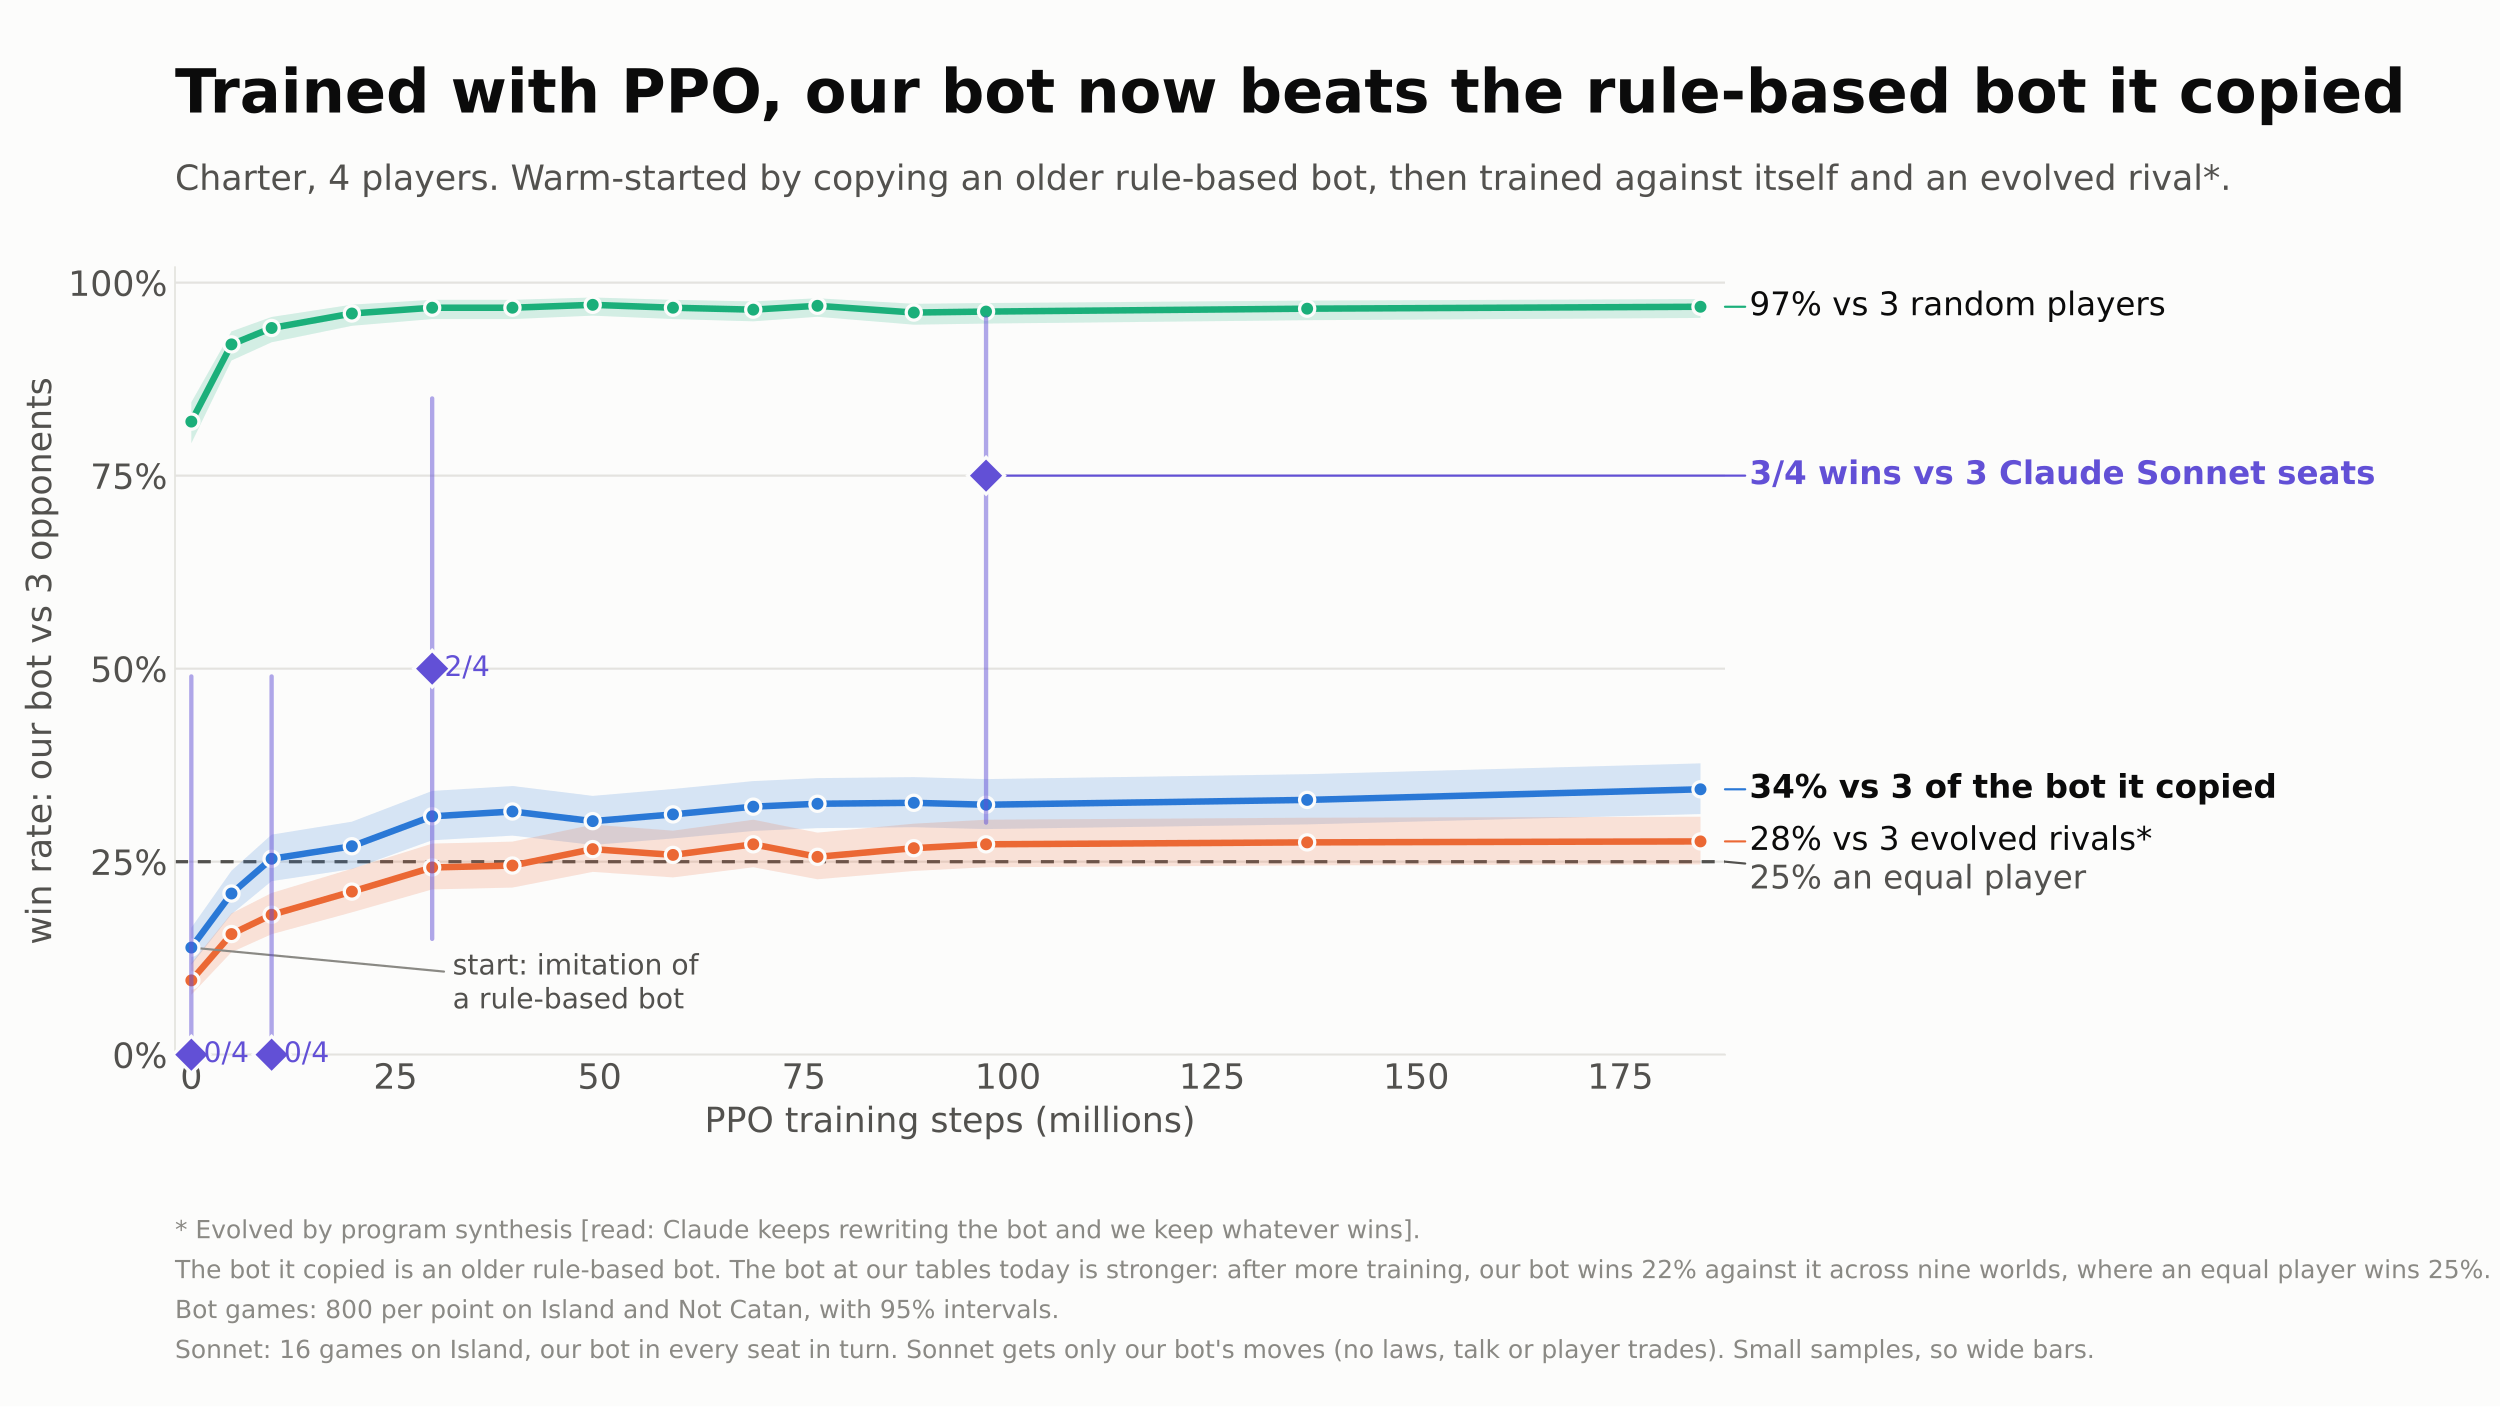
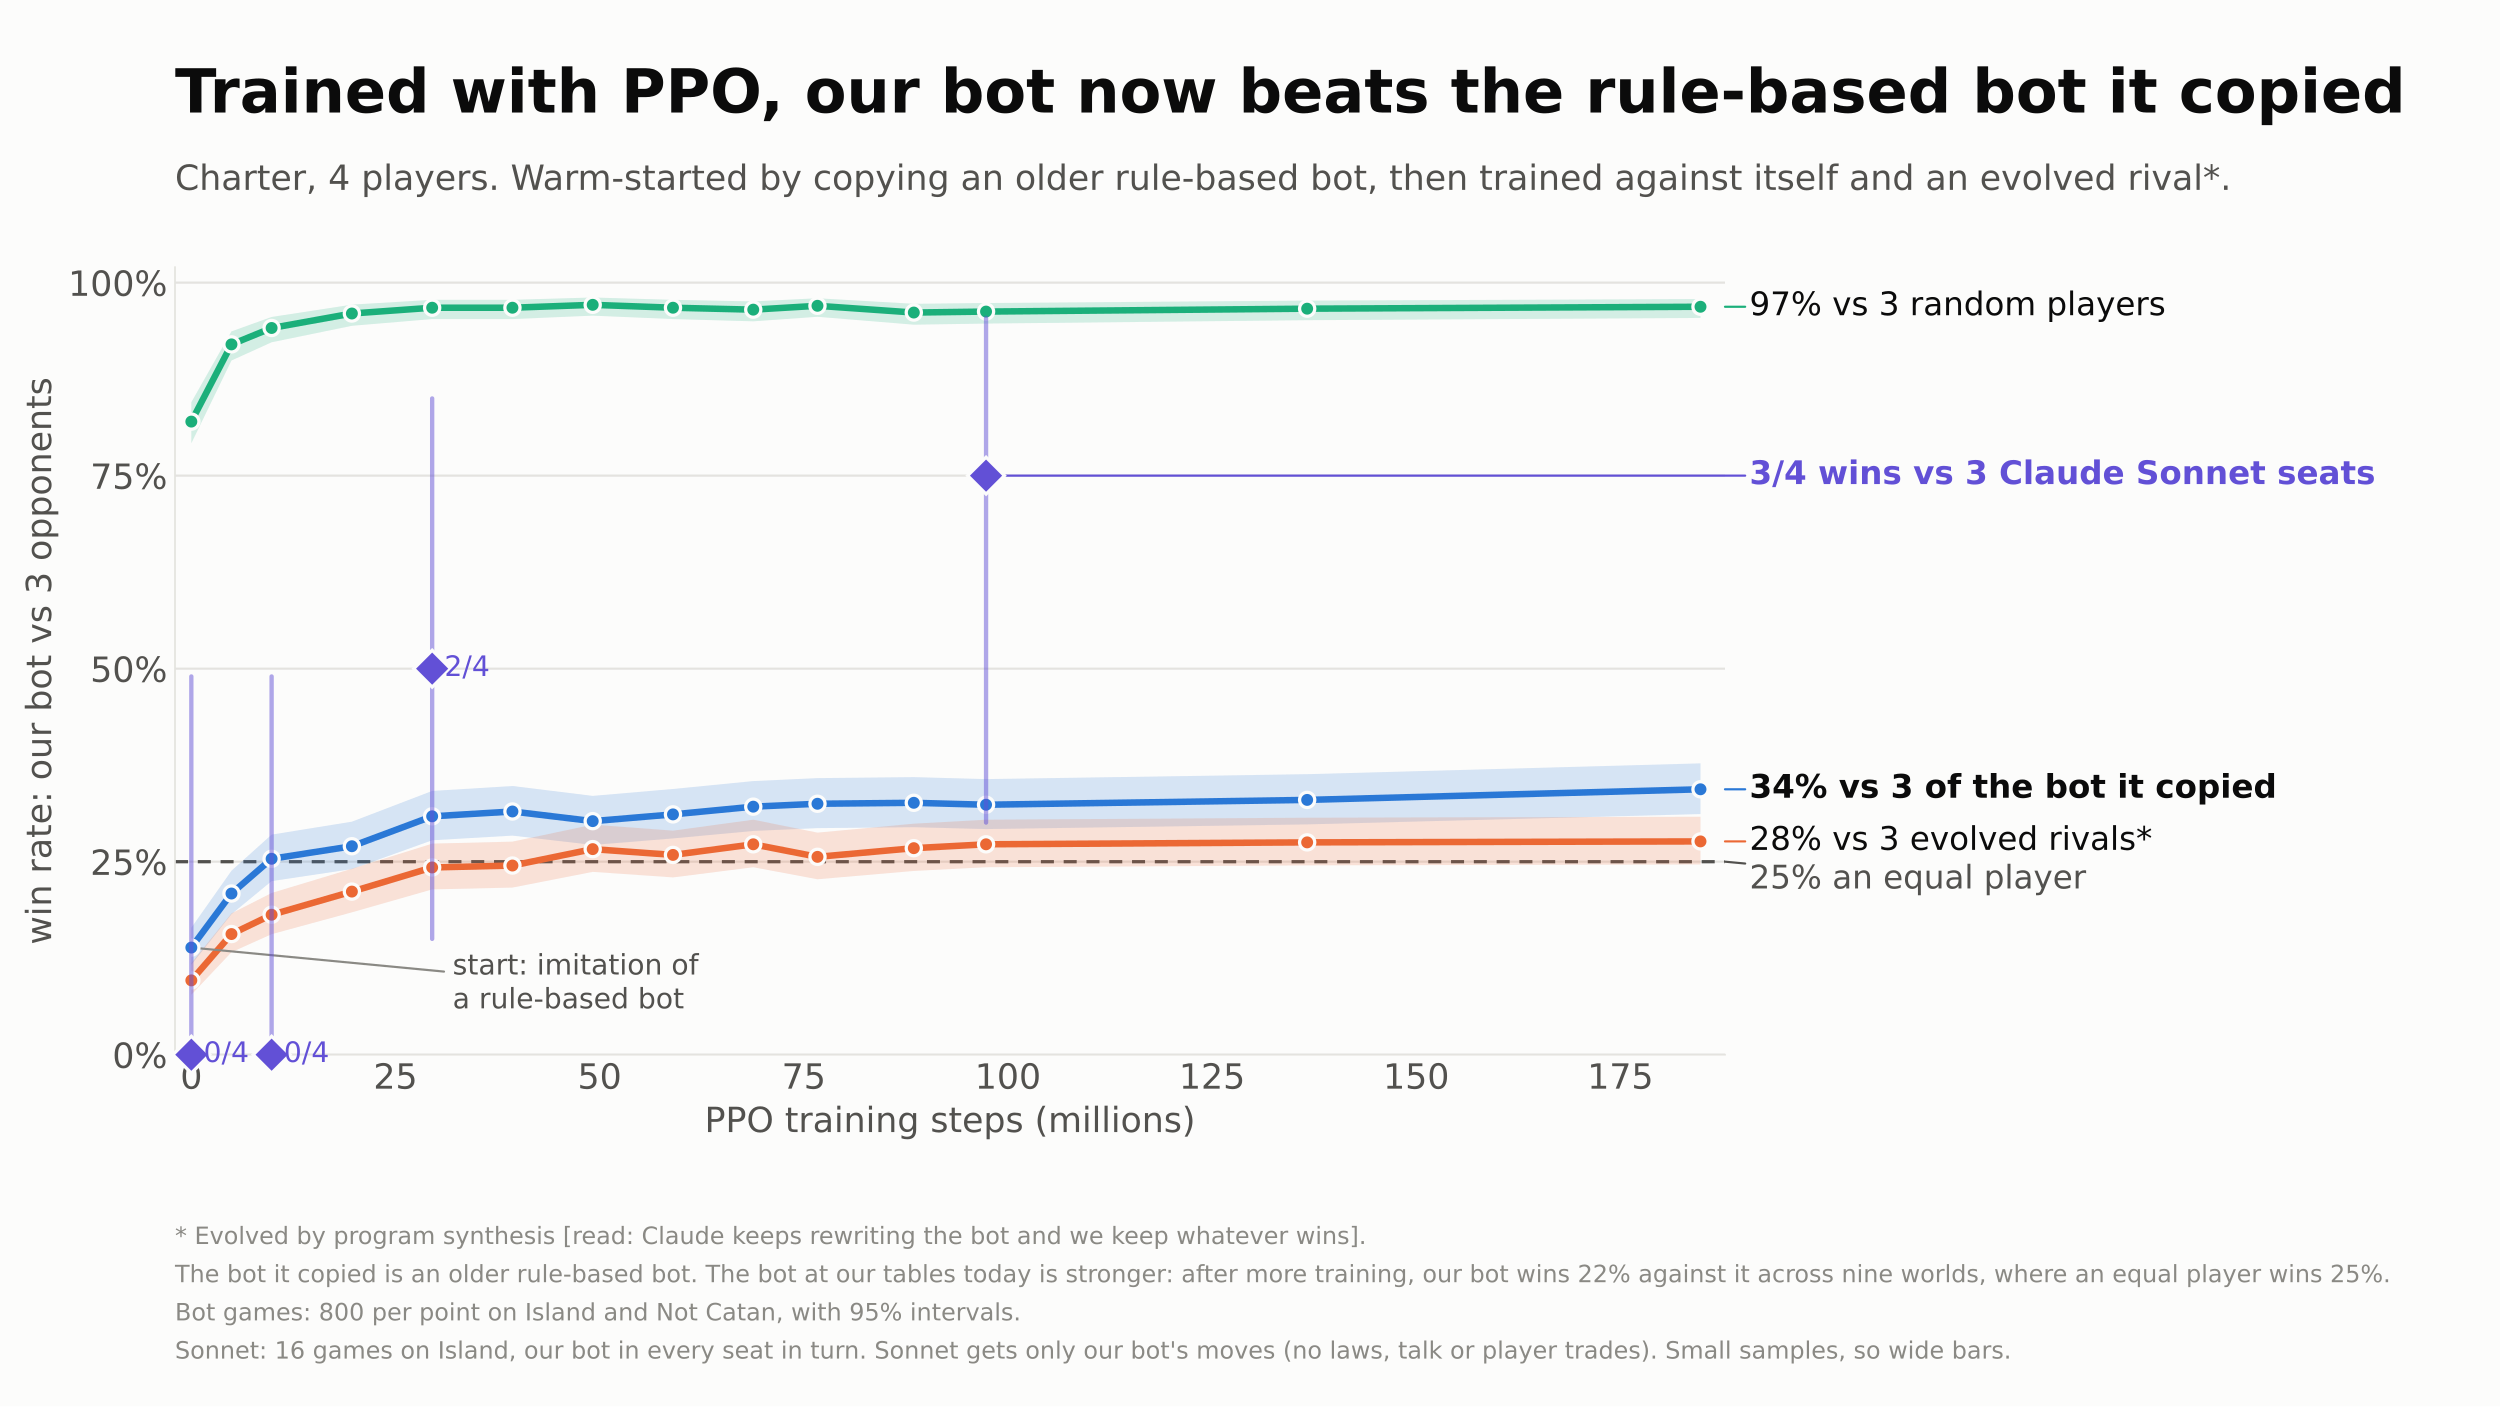
<svg xmlns="http://www.w3.org/2000/svg" xmlns:xlink="http://www.w3.org/1999/xlink" width="1152pt" height="648pt" viewBox="0 0 1152 648" version="1.1">
  <defs>
    <style type="text/css">*{stroke-linejoin: round; stroke-linecap: butt}</style>
  </defs>
  <g id="figure_1">
    <g id="patch_1">
      <path d="M 0 648  L 1152 648  L 1152 0  L 0 0  z " style="fill: #fcfcfb" />
    </g>
    <g id="axes_1">
      <g id="patch_2">
        <path d="M 80.64 486  L 794.88 486  L 794.88 123.12  L 80.64 123.12  z " style="fill: #fcfcfb" />
      </g>
      <g id="matplotlib.axis_1">
        <g id="xtick_1">
          <g id="line2d_1" />
          <g id="text_1">
            <text style="font-size: 16px; font-family: 'DejaVu Sans'; text-anchor: middle; fill: #52514e" x="88.166" y="501.656" transform="rotate(-0 88.16578 501.6562)">0</text>
          </g>
        </g>
        <g id="xtick_2">
          <g id="line2d_2" />
          <g id="text_2">
            <text style="font-size: 16px; font-family: 'DejaVu Sans'; text-anchor: middle; fill: #52514e" x="182.238" y="501.656" transform="rotate(-0 182.238 501.6562)">25</text>
          </g>
        </g>
        <g id="xtick_3">
          <g id="line2d_3" />
          <g id="text_3">
            <text style="font-size: 16px; font-family: 'DejaVu Sans'; text-anchor: middle; fill: #52514e" x="276.31" y="501.656" transform="rotate(-0 276.3103 501.6562)">50</text>
          </g>
        </g>
        <g id="xtick_4">
          <g id="line2d_4" />
          <g id="text_4">
            <text style="font-size: 16px; font-family: 'DejaVu Sans'; text-anchor: middle; fill: #52514e" x="370.383" y="501.656" transform="rotate(-0 370.3826 501.6562)">75</text>
          </g>
        </g>
        <g id="xtick_5">
          <g id="line2d_5" />
          <g id="text_5">
            <text style="font-size: 16px; font-family: 'DejaVu Sans'; text-anchor: middle; fill: #52514e" x="464.455" y="501.656" transform="rotate(-0 464.4549 501.6562)">100</text>
          </g>
        </g>
        <g id="xtick_6">
          <g id="line2d_6" />
          <g id="text_6">
            <text style="font-size: 16px; font-family: 'DejaVu Sans'; text-anchor: middle; fill: #52514e" x="558.527" y="501.656" transform="rotate(-0 558.5271 501.6562)">125</text>
          </g>
        </g>
        <g id="xtick_7">
          <g id="line2d_7" />
          <g id="text_7">
            <text style="font-size: 16px; font-family: 'DejaVu Sans'; text-anchor: middle; fill: #52514e" x="652.599" y="501.656" transform="rotate(-0 652.5994 501.6562)">150</text>
          </g>
        </g>
        <g id="xtick_8">
          <g id="line2d_8" />
          <g id="text_8">
            <text style="font-size: 16px; font-family: 'DejaVu Sans'; text-anchor: middle; fill: #52514e" x="746.672" y="501.656" transform="rotate(-0 746.6717 501.6562)">175</text>
          </g>
        </g>
        <g id="text_9">
          <text style="font-size: 16px; font-family: 'DejaVu Sans'; text-anchor: middle; fill: #52514e" x="437.76" y="521.658" transform="rotate(-0 437.76 521.6575)">PPO training steps (millions)</text>
        </g>
      </g>
      <g id="matplotlib.axis_2">
        <g id="ytick_1">
          <g id="line2d_9">
-             <path d="M 80.64 486  L 794.88 486  " clip-path="url(#pc26a836c87)" style="fill: none; stroke: #e4e3df; stroke-linecap: square" />
+             <path d="M 80.64 486  L 794.88 486  " clip-path="url(#p76dc0cf287)" style="fill: none; stroke: #e4e3df; stroke-linecap: square" />
          </g>
          <g id="line2d_10" />
          <g id="text_10">
            <text style="font-size: 16px; font-family: 'DejaVu Sans'; text-anchor: end; fill: #52514e" x="77.14" y="492.078" transform="rotate(-0 77.14 492.0781)">0%</text>
          </g>
        </g>
        <g id="ytick_2">
          <g id="line2d_11">
-             <path d="M 80.64 397.059  L 794.88 397.059  " clip-path="url(#pc26a836c87)" style="fill: none; stroke: #e4e3df; stroke-linecap: square" />
+             <path d="M 80.64 397.059  L 794.88 397.059  " clip-path="url(#p76dc0cf287)" style="fill: none; stroke: #e4e3df; stroke-linecap: square" />
          </g>
          <g id="line2d_12" />
          <g id="text_11">
            <text style="font-size: 16px; font-family: 'DejaVu Sans'; text-anchor: end; fill: #52514e" x="77.14" y="403.137" transform="rotate(-0 77.14 403.1369)">25%</text>
          </g>
        </g>
        <g id="ytick_3">
          <g id="line2d_13">
-             <path d="M 80.64 308.118  L 794.88 308.118  " clip-path="url(#pc26a836c87)" style="fill: none; stroke: #e4e3df; stroke-linecap: square" />
+             <path d="M 80.64 308.118  L 794.88 308.118  " clip-path="url(#p76dc0cf287)" style="fill: none; stroke: #e4e3df; stroke-linecap: square" />
          </g>
          <g id="line2d_14" />
          <g id="text_12">
            <text style="font-size: 16px; font-family: 'DejaVu Sans'; text-anchor: end; fill: #52514e" x="77.14" y="314.196" transform="rotate(-0 77.14 314.1958)">50%</text>
          </g>
        </g>
        <g id="ytick_4">
          <g id="line2d_15">
-             <path d="M 80.64 219.176  L 794.88 219.176  " clip-path="url(#pc26a836c87)" style="fill: none; stroke: #e4e3df; stroke-linecap: square" />
+             <path d="M 80.64 219.176  L 794.88 219.176  " clip-path="url(#p76dc0cf287)" style="fill: none; stroke: #e4e3df; stroke-linecap: square" />
          </g>
          <g id="line2d_16" />
          <g id="text_13">
            <text style="font-size: 16px; font-family: 'DejaVu Sans'; text-anchor: end; fill: #52514e" x="77.14" y="225.255" transform="rotate(-0 77.14 225.2546)">75%</text>
          </g>
        </g>
        <g id="ytick_5">
          <g id="line2d_17">
-             <path d="M 80.64 130.235  L 794.88 130.235  " clip-path="url(#pc26a836c87)" style="fill: none; stroke: #e4e3df; stroke-linecap: square" />
+             <path d="M 80.64 130.235  L 794.88 130.235  " clip-path="url(#p76dc0cf287)" style="fill: none; stroke: #e4e3df; stroke-linecap: square" />
          </g>
          <g id="line2d_18" />
          <g id="text_14">
            <text style="font-size: 16px; font-family: 'DejaVu Sans'; text-anchor: end; fill: #52514e" x="77.14" y="136.313" transform="rotate(-0 77.14 136.3134)">100%</text>
          </g>
        </g>
        <g id="text_15">
          <text style="font-size: 16px; font-family: 'DejaVu Sans'; text-anchor: middle; fill: #52514e" x="23.554" y="304.56" transform="rotate(-90 23.55375 304.56)">win rate: our bot vs 3 opponents</text>
        </g>
      </g>
      <g id="line2d_19">
-         <path d="M 80.64 397.059  L 794.88 397.059  " clip-path="url(#pc26a836c87)" style="fill: none; stroke-dasharray: 6,4.5; stroke-dashoffset: 0; stroke: #52514e; stroke-width: 1.5" />
+         <path d="M 80.64 397.059  L 794.88 397.059  " clip-path="url(#p76dc0cf287)" style="fill: none; stroke-dasharray: 6,4.5; stroke-dashoffset: 0; stroke: #52514e; stroke-width: 1.5" />
      </g>
      <g id="FillBetweenPolyCollection_1">
        <defs>
-           <path id="me23bf378e6" d="M 88.166 -462.647  L 88.166 -443.719  L 106.661 -481.879  L 125.157 -490.281  L 162.147 -497.87  L 199.138 -500.975  L 236.129 -500.975  L 273.119 -502.548  L 310.11 -500.975  L 347.101 -499.934  L 376.693 -502.022  L 421.082 -498.384  L 454.374 -498.899  L 602.337 -500.453  L 783.591 -501.497  L 783.591 -510.203  L 783.591 -510.203  L 602.337 -509.476  L 454.374 -508.375  L 421.082 -508.006  L 376.693 -510.564  L 347.101 -509.111  L 310.11 -509.84  L 273.119 -510.922  L 236.129 -509.84  L 199.138 -509.84  L 162.147 -507.635  L 125.157 -501.945  L 106.661 -495.3  L 88.166 -462.647  z " />
-         </defs>
-         <g clip-path="url(#pc26a836c87)">
-           <use xlink:href="#me23bf378e6" x="0" y="648" style="fill: #1baf7a; fill-opacity: 0.18" />
+           <path id="m4d614696a1" d="M 88.166 -462.647  L 88.166 -443.719  L 106.661 -481.879  L 125.157 -490.281  L 162.147 -497.87  L 199.138 -500.975  L 236.129 -500.975  L 273.119 -502.548  L 310.11 -500.975  L 347.101 -499.934  L 376.693 -502.022  L 421.082 -498.384  L 454.374 -498.899  L 602.337 -500.453  L 783.591 -501.497  L 783.591 -510.203  L 783.591 -510.203  L 602.337 -509.476  L 454.374 -508.375  L 421.082 -508.006  L 376.693 -510.564  L 347.101 -509.111  L 310.11 -509.84  L 273.119 -510.922  L 236.129 -509.84  L 199.138 -509.84  L 162.147 -507.635  L 125.157 -501.945  L 106.661 -495.3  L 88.166 -462.647  z " />
+         </defs>
+         <g clip-path="url(#p76dc0cf287)">
+           <use xlink:href="#m4d614696a1" x="0" y="648" style="fill: #1baf7a; fill-opacity: 0.18" />
        </g>
      </g>
      <g id="FillBetweenPolyCollection_2">
        <defs>
-           <path id="m12ca0b27a1" d="M 88.166 -220.501  L 88.166 -203.453  L 106.661 -226.753  L 125.157 -241.983  L 162.147 -247.522  L 199.138 -260.801  L 236.129 -262.952  L 273.119 -258.652  L 310.11 -261.661  L 347.101 -265.105  L 376.693 -266.398  L 421.082 -266.829  L 454.374 -265.967  L 602.337 -268.123  L 783.591 -272.875  L 783.591 -296.244  L 783.591 -296.244  L 602.337 -291.26  L 454.374 -288.99  L 421.082 -289.898  L 376.693 -289.444  L 347.101 -288.082  L 310.11 -284.444  L 273.119 -281.257  L 236.129 -285.809  L 199.138 -283.534  L 162.147 -269.373  L 125.157 -263.405  L 106.661 -246.769  L 88.166 -220.501  z " />
-         </defs>
-         <g clip-path="url(#pc26a836c87)">
-           <use xlink:href="#m12ca0b27a1" x="0" y="648" style="fill: #2a78d6; fill-opacity: 0.18" />
+           <path id="m98b836479c" d="M 88.166 -220.501  L 88.166 -203.453  L 106.661 -226.753  L 125.157 -241.983  L 162.147 -247.522  L 199.138 -260.801  L 236.129 -262.952  L 273.119 -258.652  L 310.11 -261.661  L 347.101 -265.105  L 376.693 -266.398  L 421.082 -266.829  L 454.374 -265.967  L 602.337 -268.123  L 783.591 -272.875  L 783.591 -296.244  L 783.591 -296.244  L 602.337 -291.26  L 454.374 -288.99  L 421.082 -289.898  L 376.693 -289.444  L 347.101 -288.082  L 310.11 -284.444  L 273.119 -281.257  L 236.129 -285.809  L 199.138 -283.534  L 162.147 -269.373  L 125.157 -263.405  L 106.661 -246.769  L 88.166 -220.501  z " />
+         </defs>
+         <g clip-path="url(#p76dc0cf287)">
+           <use xlink:href="#m98b836479c" x="0" y="648" style="fill: #2a78d6; fill-opacity: 0.18" />
        </g>
      </g>
      <g id="FillBetweenPolyCollection_3">
        <defs>
-           <path id="mf8bfdccf79" d="M 88.166 -204.215  L 88.166 -189.643  L 106.661 -209.224  L 125.157 -217.534  L 162.147 -227.595  L 199.138 -238.161  L 236.129 -239.009  L 273.119 -246.242  L 310.11 -243.685  L 347.101 -248.375  L 376.693 -242.834  L 421.082 -246.668  L 454.374 -248.375  L 602.337 -249.229  L 783.591 -249.657  L 783.591 -271.664  L 783.591 -271.664  L 602.337 -271.206  L 454.374 -270.29  L 421.082 -268.456  L 376.693 -264.324  L 347.101 -270.29  L 310.11 -265.243  L 273.119 -267.998  L 236.129 -260.182  L 199.138 -259.261  L 162.147 -247.697  L 125.157 -236.514  L 106.661 -227.122  L 88.166 -204.215  z " />
-         </defs>
-         <g clip-path="url(#pc26a836c87)">
-           <use xlink:href="#mf8bfdccf79" x="0" y="648" style="fill: #eb6834; fill-opacity: 0.18" />
+           <path id="m4d2665e9b1" d="M 88.166 -204.215  L 88.166 -189.643  L 106.661 -209.224  L 125.157 -217.534  L 162.147 -227.595  L 199.138 -238.161  L 236.129 -239.009  L 273.119 -246.242  L 310.11 -243.685  L 347.101 -248.375  L 376.693 -242.834  L 421.082 -246.668  L 454.374 -248.375  L 602.337 -249.229  L 783.591 -249.657  L 783.591 -271.664  L 783.591 -271.664  L 602.337 -271.206  L 454.374 -270.29  L 421.082 -268.456  L 376.693 -264.324  L 347.101 -270.29  L 310.11 -265.243  L 273.119 -267.998  L 236.129 -260.182  L 199.138 -259.261  L 162.147 -247.697  L 125.157 -236.514  L 106.661 -227.122  L 88.166 -204.215  z " />
+         </defs>
+         <g clip-path="url(#p76dc0cf287)">
+           <use xlink:href="#m4d2665e9b1" x="0" y="648" style="fill: #eb6834; fill-opacity: 0.18" />
        </g>
      </g>
      <g id="patch_3">
        <path d="M 80.64 486  L 80.64 123.12  " style="fill: none; stroke: #e4e3df; stroke-width: 0.8; stroke-linejoin: miter; stroke-linecap: square" />
      </g>
      <g id="patch_4">
        <path d="M 80.64 486  L 794.88 486  " style="fill: none; stroke: #e4e3df; stroke-width: 0.8; stroke-linejoin: miter; stroke-linecap: square" />
      </g>
      <g id="line2d_20">
-         <path d="M 88.166 194.273  L 106.661 158.696  L 125.157 151.136  L 162.147 144.466  L 199.138 141.798  L 236.129 141.798  L 273.119 140.464  L 310.11 141.798  L 347.101 142.687  L 376.693 140.908  L 421.082 144.021  L 454.374 143.576  L 602.337 142.242  L 783.591 141.353  " clip-path="url(#pc26a836c87)" style="fill: none; stroke: #1baf7a; stroke-width: 3; stroke-linecap: round" />
+         <path d="M 88.166 194.273  L 106.661 158.696  L 125.157 151.136  L 162.147 144.466  L 199.138 141.798  L 236.129 141.798  L 273.119 140.464  L 310.11 141.798  L 347.101 142.687  L 376.693 140.908  L 421.082 144.021  L 454.374 143.576  L 602.337 142.242  L 783.591 141.353  " clip-path="url(#p76dc0cf287)" style="fill: none; stroke: #1baf7a; stroke-width: 3; stroke-linecap: round" />
      </g>
      <g id="line2d_21">
-         <path d="M 88.166 436.638  L 106.661 411.734  L 125.157 395.725  L 162.147 389.944  L 199.138 376.158  L 236.129 373.934  L 273.119 378.381  L 310.11 375.268  L 347.101 371.711  L 376.693 370.376  L 421.082 369.932  L 454.374 370.821  L 602.337 368.598  L 783.591 363.706  " clip-path="url(#pc26a836c87)" style="fill: none; stroke: #2a78d6; stroke-width: 3; stroke-linecap: round" />
+         <path d="M 88.166 436.638  L 106.661 411.734  L 125.157 395.725  L 162.147 389.944  L 199.138 376.158  L 236.129 373.934  L 273.119 378.381  L 310.11 375.268  L 347.101 371.711  L 376.693 370.376  L 421.082 369.932  L 454.374 370.821  L 602.337 368.598  L 783.591 363.706  " clip-path="url(#p76dc0cf287)" style="fill: none; stroke: #2a78d6; stroke-width: 3; stroke-linecap: round" />
      </g>
      <g id="line2d_22">
-         <path d="M 88.166 451.758  L 106.661 430.412  L 125.157 421.518  L 162.147 410.845  L 199.138 399.727  L 236.129 398.838  L 273.119 391.278  L 310.11 393.946  L 347.101 389.054  L 376.693 394.835  L 421.082 390.833  L 454.374 389.054  L 602.337 388.165  L 783.591 387.72  " clip-path="url(#pc26a836c87)" style="fill: none; stroke: #eb6834; stroke-width: 3; stroke-linecap: round" />
+         <path d="M 88.166 451.758  L 106.661 430.412  L 125.157 421.518  L 162.147 410.845  L 199.138 399.727  L 236.129 398.838  L 273.119 391.278  L 310.11 393.946  L 347.101 389.054  L 376.693 394.835  L 421.082 390.833  L 454.374 389.054  L 602.337 388.165  L 783.591 387.72  " clip-path="url(#p76dc0cf287)" style="fill: none; stroke: #eb6834; stroke-width: 3; stroke-linecap: round" />
      </g>
      <g id="patch_5">
        <path d="M 804.166 141.353  Q 799.523 141.353 794.88 141.353  " style="fill: none; stroke: #1baf7a; stroke-linecap: round" />
      </g>
      <g id="text_16">
        <text style="font-size: 15px; font-family: 'DejaVu Sans'; text-anchor: start; fill: #0b0b0b" x="806.169" y="145.25" transform="rotate(-0 806.1687 145.25)">97%  vs 3 random players</text>
      </g>
      <g id="patch_6">
        <path d="M 804.172 219.176  Q 632.095 219.176 460.018 219.176  " style="fill: none; stroke: #6250d6; stroke-linecap: round" />
      </g>
      <g id="text_17">
        <text style="font-weight: 700; font-size: 15px; font-family: 'DejaVu Sans'; text-anchor: start; fill: #6250d6" x="806.169" y="223.074" transform="rotate(-0 806.1687 223.0735)">3/4 wins vs 3 Claude Sonnet seats</text>
      </g>
      <g id="patch_7">
        <path d="M 804.172 363.706  Q 799.526 363.706 794.88 363.706  " style="fill: none; stroke: #2a78d6; stroke-linecap: round" />
      </g>
      <g id="text_18">
        <text style="font-weight: 700; font-size: 15px; font-family: 'DejaVu Sans'; text-anchor: start; fill: #0b0b0b" x="806.169" y="367.603" transform="rotate(-0 806.1687 367.603)">34%  vs 3 of the bot it copied</text>
      </g>
      <g id="patch_8">
        <path d="M 804.17 387.72  Q 799.525 387.72 794.88 387.72  " style="fill: none; stroke: #eb6834; stroke-linecap: round" />
      </g>
      <g id="text_19">
        <text style="font-size: 15px; font-family: 'DejaVu Sans'; text-anchor: start; fill: #0b0b0b" x="806.169" y="391.617" transform="rotate(-0 806.1687 391.6171)">28%  vs 3 evolved rivals*</text>
      </g>
      <g id="patch_9">
        <path d="M 804.171 397.919  Q 799.525 397.489 794.88 397.059  " style="fill: none; stroke: #52514e; stroke-linecap: round" />
      </g>
      <g id="text_20">
        <text style="font-size: 15px; font-family: 'DejaVu Sans'; text-anchor: start; fill: #52514e" x="806.169" y="409.405" transform="rotate(-0 806.1687 409.4053)">25%  an equal player</text>
      </g>
      <g id="patch_10">
        <path d="M 204.59 447.709  Q 147.374 442.268 90.159 436.827  " style="fill: none; stroke: #8a8984; stroke-linecap: round" />
      </g>
      <g id="text_21">
        <text style="font-size: 13px; font-family: 'DejaVu Sans'; fill: #52514e" transform="translate(208.5783 449.0506)">start: imitation of</text>
        <text style="font-size: 13px; font-family: 'DejaVu Sans'; fill: #52514e" transform="translate(208.5783 464.6541)">a rule-based bot</text>
      </g>
      <g id="line2d_23">
        <defs>
-           <path id="m0ceb752b1f" d="M 0 3.5  C 0.928 3.5 1.819 3.131 2.475 2.475  C 3.131 1.819 3.5 0.928 3.5 0  C 3.5 -0.928 3.131 -1.819 2.475 -2.475  C 1.819 -3.131 0.928 -3.5 0 -3.5  C -0.928 -3.5 -1.819 -3.131 -2.475 -2.475  C -3.131 -1.819 -3.5 -0.928 -3.5 0  C -3.5 0.928 -3.131 1.819 -2.475 2.475  C -1.819 3.131 -0.928 3.5 0 3.5  z " style="stroke: #fcfcfb; stroke-width: 1.5" />
-         </defs>
-         <g clip-path="url(#pc26a836c87)">
-           <use xlink:href="#m0ceb752b1f" x="88.166" y="194.273" style="fill: #1baf7a; stroke: #fcfcfb; stroke-width: 1.5" />
-           <use xlink:href="#m0ceb752b1f" x="106.661" y="158.696" style="fill: #1baf7a; stroke: #fcfcfb; stroke-width: 1.5" />
-           <use xlink:href="#m0ceb752b1f" x="125.157" y="151.136" style="fill: #1baf7a; stroke: #fcfcfb; stroke-width: 1.5" />
-           <use xlink:href="#m0ceb752b1f" x="162.147" y="144.466" style="fill: #1baf7a; stroke: #fcfcfb; stroke-width: 1.5" />
-           <use xlink:href="#m0ceb752b1f" x="199.138" y="141.798" style="fill: #1baf7a; stroke: #fcfcfb; stroke-width: 1.5" />
-           <use xlink:href="#m0ceb752b1f" x="236.129" y="141.798" style="fill: #1baf7a; stroke: #fcfcfb; stroke-width: 1.5" />
-           <use xlink:href="#m0ceb752b1f" x="273.119" y="140.464" style="fill: #1baf7a; stroke: #fcfcfb; stroke-width: 1.5" />
-           <use xlink:href="#m0ceb752b1f" x="310.11" y="141.798" style="fill: #1baf7a; stroke: #fcfcfb; stroke-width: 1.5" />
-           <use xlink:href="#m0ceb752b1f" x="347.101" y="142.687" style="fill: #1baf7a; stroke: #fcfcfb; stroke-width: 1.5" />
-           <use xlink:href="#m0ceb752b1f" x="376.693" y="140.908" style="fill: #1baf7a; stroke: #fcfcfb; stroke-width: 1.5" />
-           <use xlink:href="#m0ceb752b1f" x="421.082" y="144.021" style="fill: #1baf7a; stroke: #fcfcfb; stroke-width: 1.5" />
-           <use xlink:href="#m0ceb752b1f" x="454.374" y="143.576" style="fill: #1baf7a; stroke: #fcfcfb; stroke-width: 1.5" />
-           <use xlink:href="#m0ceb752b1f" x="602.337" y="142.242" style="fill: #1baf7a; stroke: #fcfcfb; stroke-width: 1.5" />
-           <use xlink:href="#m0ceb752b1f" x="783.591" y="141.353" style="fill: #1baf7a; stroke: #fcfcfb; stroke-width: 1.5" />
+           <path id="m89ffc5d671" d="M 0 3.5  C 0.928 3.5 1.819 3.131 2.475 2.475  C 3.131 1.819 3.5 0.928 3.5 0  C 3.5 -0.928 3.131 -1.819 2.475 -2.475  C 1.819 -3.131 0.928 -3.5 0 -3.5  C -0.928 -3.5 -1.819 -3.131 -2.475 -2.475  C -3.131 -1.819 -3.5 -0.928 -3.5 0  C -3.5 0.928 -3.131 1.819 -2.475 2.475  C -1.819 3.131 -0.928 3.5 0 3.5  z " style="stroke: #fcfcfb; stroke-width: 1.5" />
+         </defs>
+         <g clip-path="url(#p76dc0cf287)">
+           <use xlink:href="#m89ffc5d671" x="88.166" y="194.273" style="fill: #1baf7a; stroke: #fcfcfb; stroke-width: 1.5" />
+           <use xlink:href="#m89ffc5d671" x="106.661" y="158.696" style="fill: #1baf7a; stroke: #fcfcfb; stroke-width: 1.5" />
+           <use xlink:href="#m89ffc5d671" x="125.157" y="151.136" style="fill: #1baf7a; stroke: #fcfcfb; stroke-width: 1.5" />
+           <use xlink:href="#m89ffc5d671" x="162.147" y="144.466" style="fill: #1baf7a; stroke: #fcfcfb; stroke-width: 1.5" />
+           <use xlink:href="#m89ffc5d671" x="199.138" y="141.798" style="fill: #1baf7a; stroke: #fcfcfb; stroke-width: 1.5" />
+           <use xlink:href="#m89ffc5d671" x="236.129" y="141.798" style="fill: #1baf7a; stroke: #fcfcfb; stroke-width: 1.5" />
+           <use xlink:href="#m89ffc5d671" x="273.119" y="140.464" style="fill: #1baf7a; stroke: #fcfcfb; stroke-width: 1.5" />
+           <use xlink:href="#m89ffc5d671" x="310.11" y="141.798" style="fill: #1baf7a; stroke: #fcfcfb; stroke-width: 1.5" />
+           <use xlink:href="#m89ffc5d671" x="347.101" y="142.687" style="fill: #1baf7a; stroke: #fcfcfb; stroke-width: 1.5" />
+           <use xlink:href="#m89ffc5d671" x="376.693" y="140.908" style="fill: #1baf7a; stroke: #fcfcfb; stroke-width: 1.5" />
+           <use xlink:href="#m89ffc5d671" x="421.082" y="144.021" style="fill: #1baf7a; stroke: #fcfcfb; stroke-width: 1.5" />
+           <use xlink:href="#m89ffc5d671" x="454.374" y="143.576" style="fill: #1baf7a; stroke: #fcfcfb; stroke-width: 1.5" />
+           <use xlink:href="#m89ffc5d671" x="602.337" y="142.242" style="fill: #1baf7a; stroke: #fcfcfb; stroke-width: 1.5" />
+           <use xlink:href="#m89ffc5d671" x="783.591" y="141.353" style="fill: #1baf7a; stroke: #fcfcfb; stroke-width: 1.5" />
        </g>
      </g>
      <g id="line2d_24">
        <defs>
-           <path id="m1589b09343" d="M 0 3.5  C 0.928 3.5 1.819 3.131 2.475 2.475  C 3.131 1.819 3.5 0.928 3.5 0  C 3.5 -0.928 3.131 -1.819 2.475 -2.475  C 1.819 -3.131 0.928 -3.5 0 -3.5  C -0.928 -3.5 -1.819 -3.131 -2.475 -2.475  C -3.131 -1.819 -3.5 -0.928 -3.5 0  C -3.5 0.928 -3.131 1.819 -2.475 2.475  C -1.819 3.131 -0.928 3.5 0 3.5  z " style="stroke: #fcfcfb; stroke-width: 1.5" />
-         </defs>
-         <g clip-path="url(#pc26a836c87)">
-           <use xlink:href="#m1589b09343" x="88.166" y="436.638" style="fill: #2a78d6; stroke: #fcfcfb; stroke-width: 1.5" />
-           <use xlink:href="#m1589b09343" x="106.661" y="411.734" style="fill: #2a78d6; stroke: #fcfcfb; stroke-width: 1.5" />
-           <use xlink:href="#m1589b09343" x="125.157" y="395.725" style="fill: #2a78d6; stroke: #fcfcfb; stroke-width: 1.5" />
-           <use xlink:href="#m1589b09343" x="162.147" y="389.944" style="fill: #2a78d6; stroke: #fcfcfb; stroke-width: 1.5" />
-           <use xlink:href="#m1589b09343" x="199.138" y="376.158" style="fill: #2a78d6; stroke: #fcfcfb; stroke-width: 1.5" />
-           <use xlink:href="#m1589b09343" x="236.129" y="373.934" style="fill: #2a78d6; stroke: #fcfcfb; stroke-width: 1.5" />
-           <use xlink:href="#m1589b09343" x="273.119" y="378.381" style="fill: #2a78d6; stroke: #fcfcfb; stroke-width: 1.5" />
-           <use xlink:href="#m1589b09343" x="310.11" y="375.268" style="fill: #2a78d6; stroke: #fcfcfb; stroke-width: 1.5" />
-           <use xlink:href="#m1589b09343" x="347.101" y="371.711" style="fill: #2a78d6; stroke: #fcfcfb; stroke-width: 1.5" />
-           <use xlink:href="#m1589b09343" x="376.693" y="370.376" style="fill: #2a78d6; stroke: #fcfcfb; stroke-width: 1.5" />
-           <use xlink:href="#m1589b09343" x="421.082" y="369.932" style="fill: #2a78d6; stroke: #fcfcfb; stroke-width: 1.5" />
-           <use xlink:href="#m1589b09343" x="454.374" y="370.821" style="fill: #2a78d6; stroke: #fcfcfb; stroke-width: 1.5" />
-           <use xlink:href="#m1589b09343" x="602.337" y="368.598" style="fill: #2a78d6; stroke: #fcfcfb; stroke-width: 1.5" />
-           <use xlink:href="#m1589b09343" x="783.591" y="363.706" style="fill: #2a78d6; stroke: #fcfcfb; stroke-width: 1.5" />
+           <path id="md0f8569d95" d="M 0 3.5  C 0.928 3.5 1.819 3.131 2.475 2.475  C 3.131 1.819 3.5 0.928 3.5 0  C 3.5 -0.928 3.131 -1.819 2.475 -2.475  C 1.819 -3.131 0.928 -3.5 0 -3.5  C -0.928 -3.5 -1.819 -3.131 -2.475 -2.475  C -3.131 -1.819 -3.5 -0.928 -3.5 0  C -3.5 0.928 -3.131 1.819 -2.475 2.475  C -1.819 3.131 -0.928 3.5 0 3.5  z " style="stroke: #fcfcfb; stroke-width: 1.5" />
+         </defs>
+         <g clip-path="url(#p76dc0cf287)">
+           <use xlink:href="#md0f8569d95" x="88.166" y="436.638" style="fill: #2a78d6; stroke: #fcfcfb; stroke-width: 1.5" />
+           <use xlink:href="#md0f8569d95" x="106.661" y="411.734" style="fill: #2a78d6; stroke: #fcfcfb; stroke-width: 1.5" />
+           <use xlink:href="#md0f8569d95" x="125.157" y="395.725" style="fill: #2a78d6; stroke: #fcfcfb; stroke-width: 1.5" />
+           <use xlink:href="#md0f8569d95" x="162.147" y="389.944" style="fill: #2a78d6; stroke: #fcfcfb; stroke-width: 1.5" />
+           <use xlink:href="#md0f8569d95" x="199.138" y="376.158" style="fill: #2a78d6; stroke: #fcfcfb; stroke-width: 1.5" />
+           <use xlink:href="#md0f8569d95" x="236.129" y="373.934" style="fill: #2a78d6; stroke: #fcfcfb; stroke-width: 1.5" />
+           <use xlink:href="#md0f8569d95" x="273.119" y="378.381" style="fill: #2a78d6; stroke: #fcfcfb; stroke-width: 1.5" />
+           <use xlink:href="#md0f8569d95" x="310.11" y="375.268" style="fill: #2a78d6; stroke: #fcfcfb; stroke-width: 1.5" />
+           <use xlink:href="#md0f8569d95" x="347.101" y="371.711" style="fill: #2a78d6; stroke: #fcfcfb; stroke-width: 1.5" />
+           <use xlink:href="#md0f8569d95" x="376.693" y="370.376" style="fill: #2a78d6; stroke: #fcfcfb; stroke-width: 1.5" />
+           <use xlink:href="#md0f8569d95" x="421.082" y="369.932" style="fill: #2a78d6; stroke: #fcfcfb; stroke-width: 1.5" />
+           <use xlink:href="#md0f8569d95" x="454.374" y="370.821" style="fill: #2a78d6; stroke: #fcfcfb; stroke-width: 1.5" />
+           <use xlink:href="#md0f8569d95" x="602.337" y="368.598" style="fill: #2a78d6; stroke: #fcfcfb; stroke-width: 1.5" />
+           <use xlink:href="#md0f8569d95" x="783.591" y="363.706" style="fill: #2a78d6; stroke: #fcfcfb; stroke-width: 1.5" />
        </g>
      </g>
      <g id="line2d_25">
        <defs>
-           <path id="m50be674cd9" d="M 0 3.5  C 0.928 3.5 1.819 3.131 2.475 2.475  C 3.131 1.819 3.5 0.928 3.5 0  C 3.5 -0.928 3.131 -1.819 2.475 -2.475  C 1.819 -3.131 0.928 -3.5 0 -3.5  C -0.928 -3.5 -1.819 -3.131 -2.475 -2.475  C -3.131 -1.819 -3.5 -0.928 -3.5 0  C -3.5 0.928 -3.131 1.819 -2.475 2.475  C -1.819 3.131 -0.928 3.5 0 3.5  z " style="stroke: #fcfcfb; stroke-width: 1.5" />
-         </defs>
-         <g clip-path="url(#pc26a836c87)">
-           <use xlink:href="#m50be674cd9" x="88.166" y="451.758" style="fill: #eb6834; stroke: #fcfcfb; stroke-width: 1.5" />
-           <use xlink:href="#m50be674cd9" x="106.661" y="430.412" style="fill: #eb6834; stroke: #fcfcfb; stroke-width: 1.5" />
-           <use xlink:href="#m50be674cd9" x="125.157" y="421.518" style="fill: #eb6834; stroke: #fcfcfb; stroke-width: 1.5" />
-           <use xlink:href="#m50be674cd9" x="162.147" y="410.845" style="fill: #eb6834; stroke: #fcfcfb; stroke-width: 1.5" />
-           <use xlink:href="#m50be674cd9" x="199.138" y="399.727" style="fill: #eb6834; stroke: #fcfcfb; stroke-width: 1.5" />
-           <use xlink:href="#m50be674cd9" x="236.129" y="398.838" style="fill: #eb6834; stroke: #fcfcfb; stroke-width: 1.5" />
-           <use xlink:href="#m50be674cd9" x="273.119" y="391.278" style="fill: #eb6834; stroke: #fcfcfb; stroke-width: 1.5" />
-           <use xlink:href="#m50be674cd9" x="310.11" y="393.946" style="fill: #eb6834; stroke: #fcfcfb; stroke-width: 1.5" />
-           <use xlink:href="#m50be674cd9" x="347.101" y="389.054" style="fill: #eb6834; stroke: #fcfcfb; stroke-width: 1.5" />
-           <use xlink:href="#m50be674cd9" x="376.693" y="394.835" style="fill: #eb6834; stroke: #fcfcfb; stroke-width: 1.5" />
-           <use xlink:href="#m50be674cd9" x="421.082" y="390.833" style="fill: #eb6834; stroke: #fcfcfb; stroke-width: 1.5" />
-           <use xlink:href="#m50be674cd9" x="454.374" y="389.054" style="fill: #eb6834; stroke: #fcfcfb; stroke-width: 1.5" />
-           <use xlink:href="#m50be674cd9" x="602.337" y="388.165" style="fill: #eb6834; stroke: #fcfcfb; stroke-width: 1.5" />
-           <use xlink:href="#m50be674cd9" x="783.591" y="387.72" style="fill: #eb6834; stroke: #fcfcfb; stroke-width: 1.5" />
+           <path id="mc0f2208e11" d="M 0 3.5  C 0.928 3.5 1.819 3.131 2.475 2.475  C 3.131 1.819 3.5 0.928 3.5 0  C 3.5 -0.928 3.131 -1.819 2.475 -2.475  C 1.819 -3.131 0.928 -3.5 0 -3.5  C -0.928 -3.5 -1.819 -3.131 -2.475 -2.475  C -3.131 -1.819 -3.5 -0.928 -3.5 0  C -3.5 0.928 -3.131 1.819 -2.475 2.475  C -1.819 3.131 -0.928 3.5 0 3.5  z " style="stroke: #fcfcfb; stroke-width: 1.5" />
+         </defs>
+         <g clip-path="url(#p76dc0cf287)">
+           <use xlink:href="#mc0f2208e11" x="88.166" y="451.758" style="fill: #eb6834; stroke: #fcfcfb; stroke-width: 1.5" />
+           <use xlink:href="#mc0f2208e11" x="106.661" y="430.412" style="fill: #eb6834; stroke: #fcfcfb; stroke-width: 1.5" />
+           <use xlink:href="#mc0f2208e11" x="125.157" y="421.518" style="fill: #eb6834; stroke: #fcfcfb; stroke-width: 1.5" />
+           <use xlink:href="#mc0f2208e11" x="162.147" y="410.845" style="fill: #eb6834; stroke: #fcfcfb; stroke-width: 1.5" />
+           <use xlink:href="#mc0f2208e11" x="199.138" y="399.727" style="fill: #eb6834; stroke: #fcfcfb; stroke-width: 1.5" />
+           <use xlink:href="#mc0f2208e11" x="236.129" y="398.838" style="fill: #eb6834; stroke: #fcfcfb; stroke-width: 1.5" />
+           <use xlink:href="#mc0f2208e11" x="273.119" y="391.278" style="fill: #eb6834; stroke: #fcfcfb; stroke-width: 1.5" />
+           <use xlink:href="#mc0f2208e11" x="310.11" y="393.946" style="fill: #eb6834; stroke: #fcfcfb; stroke-width: 1.5" />
+           <use xlink:href="#mc0f2208e11" x="347.101" y="389.054" style="fill: #eb6834; stroke: #fcfcfb; stroke-width: 1.5" />
+           <use xlink:href="#mc0f2208e11" x="376.693" y="394.835" style="fill: #eb6834; stroke: #fcfcfb; stroke-width: 1.5" />
+           <use xlink:href="#mc0f2208e11" x="421.082" y="390.833" style="fill: #eb6834; stroke: #fcfcfb; stroke-width: 1.5" />
+           <use xlink:href="#mc0f2208e11" x="454.374" y="389.054" style="fill: #eb6834; stroke: #fcfcfb; stroke-width: 1.5" />
+           <use xlink:href="#mc0f2208e11" x="602.337" y="388.165" style="fill: #eb6834; stroke: #fcfcfb; stroke-width: 1.5" />
+           <use xlink:href="#mc0f2208e11" x="783.591" y="387.72" style="fill: #eb6834; stroke: #fcfcfb; stroke-width: 1.5" />
        </g>
      </g>
      <g id="line2d_26">
-         <path d="M 88.166 486  L 88.166 311.711  " clip-path="url(#pc26a836c87)" style="fill: none; stroke: #6250d6; stroke-opacity: 0.5; stroke-width: 2; stroke-linecap: round" />
+         <path d="M 88.166 486  L 88.166 311.711  " clip-path="url(#p76dc0cf287)" style="fill: none; stroke: #6250d6; stroke-opacity: 0.5; stroke-width: 2; stroke-linecap: round" />
      </g>
      <g id="line2d_27">
-         <path d="M 125.157 486  L 125.157 311.711  " clip-path="url(#pc26a836c87)" style="fill: none; stroke: #6250d6; stroke-opacity: 0.5; stroke-width: 2; stroke-linecap: round" />
+         <path d="M 125.157 486  L 125.157 311.711  " clip-path="url(#p76dc0cf287)" style="fill: none; stroke: #6250d6; stroke-opacity: 0.5; stroke-width: 2; stroke-linecap: round" />
      </g>
      <g id="line2d_28">
-         <path d="M 199.138 432.623  L 199.138 183.613  " clip-path="url(#pc26a836c87)" style="fill: none; stroke: #6250d6; stroke-opacity: 0.5; stroke-width: 2; stroke-linecap: round" />
+         <path d="M 199.138 432.623  L 199.138 183.613  " clip-path="url(#p76dc0cf287)" style="fill: none; stroke: #6250d6; stroke-opacity: 0.5; stroke-width: 2; stroke-linecap: round" />
      </g>
      <g id="line2d_29">
-         <path d="M 454.374 379.044  L 454.374 146.453  " clip-path="url(#pc26a836c87)" style="fill: none; stroke: #6250d6; stroke-opacity: 0.5; stroke-width: 2; stroke-linecap: round" />
+         <path d="M 454.374 379.044  L 454.374 146.453  " clip-path="url(#p76dc0cf287)" style="fill: none; stroke: #6250d6; stroke-opacity: 0.5; stroke-width: 2; stroke-linecap: round" />
      </g>
      <g id="line2d_30">
        <defs>
-           <path id="mccc463de05" d="M -0 8.485  L 8.485 0  L 0 -8.485  L -8.485 -0  z " style="stroke: #fcfcfb; stroke-width: 1.5; stroke-linejoin: miter" />
+           <path id="m5b11030f97" d="M -0 8.485  L 8.485 0  L 0 -8.485  L -8.485 -0  z " style="stroke: #fcfcfb; stroke-width: 1.5; stroke-linejoin: miter" />
        </defs>
        <g>
-           <use xlink:href="#mccc463de05" x="88.166" y="486" style="fill: #6250d6; stroke: #fcfcfb; stroke-width: 1.5; stroke-linejoin: miter" />
+           <use xlink:href="#m5b11030f97" x="88.166" y="486" style="fill: #6250d6; stroke: #fcfcfb; stroke-width: 1.5; stroke-linejoin: miter" />
        </g>
      </g>
      <g id="text_22">
        <text style="font-size: 13px; font-family: 'DejaVu Sans'; text-anchor: start; fill: #6250d6" x="93.81" y="489.377" transform="rotate(-0 93.81012 489.377)">0/4</text>
      </g>
      <g id="line2d_31">
        <g>
-           <use xlink:href="#mccc463de05" x="125.157" y="486" style="fill: #6250d6; stroke: #fcfcfb; stroke-width: 1.5; stroke-linejoin: miter" />
+           <use xlink:href="#m5b11030f97" x="125.157" y="486" style="fill: #6250d6; stroke: #fcfcfb; stroke-width: 1.5; stroke-linejoin: miter" />
        </g>
      </g>
      <g id="text_23">
        <text style="font-size: 13px; font-family: 'DejaVu Sans'; text-anchor: start; fill: #6250d6" x="130.801" y="489.377" transform="rotate(-0 130.8008 489.377)">0/4</text>
      </g>
      <g id="line2d_32">
        <g>
-           <use xlink:href="#mccc463de05" x="199.138" y="308.118" style="fill: #6250d6; stroke: #fcfcfb; stroke-width: 1.5; stroke-linejoin: miter" />
+           <use xlink:href="#m5b11030f97" x="199.138" y="308.118" style="fill: #6250d6; stroke: #fcfcfb; stroke-width: 1.5; stroke-linejoin: miter" />
        </g>
      </g>
      <g id="text_24">
        <text style="font-size: 13px; font-family: 'DejaVu Sans'; text-anchor: start; fill: #6250d6" x="204.782" y="311.495" transform="rotate(-0 204.7823 311.4946)">2/4</text>
      </g>
      <g id="line2d_33">
        <g>
-           <use xlink:href="#mccc463de05" x="454.374" y="219.176" style="fill: #6250d6; stroke: #fcfcfb; stroke-width: 1.5; stroke-linejoin: miter" />
+           <use xlink:href="#m5b11030f97" x="454.374" y="219.176" style="fill: #6250d6; stroke: #fcfcfb; stroke-width: 1.5; stroke-linejoin: miter" />
        </g>
      </g>
    </g>
    <g id="text_25">
      <text style="font-weight: 700; font-size: 28px; font-family: 'DejaVu Sans'; text-anchor: start; fill: #0b0b0b" x="80.64" y="51.84" transform="rotate(-0 80.64 51.84)">Trained with PPO, our bot now beats the rule-based bot it copied</text>
    </g>
    <g id="text_26">
      <text style="font-size: 16px; font-family: 'DejaVu Sans'; text-anchor: start; fill: #52514e" x="80.64" y="87.48" transform="rotate(-0 80.64 87.48)">Charter, 4 players. Warm-started by copying an older rule-based bot, then trained against itself and an evolved rival*.</text>
    </g>
    <g id="text_27">
-       <text style="font-size: 11.5px; font-family: 'DejaVu Sans'; fill: #8a8984" transform="translate(80.64 570.5733)">* Evolved by program synthesis [read: Claude keeps rewriting the bot and we keep whatever wins].</text>
-       <text style="font-size: 11.5px; font-family: 'DejaVu Sans'; fill: #8a8984" transform="translate(80.64 588.9733)">The bot it copied is an older rule-based bot. The bot at our tables today is stronger: after more training, our bot wins 22% against it across nine worlds, where an equal player wins 25%.</text>
-       <text style="font-size: 11.5px; font-family: 'DejaVu Sans'; fill: #8a8984" transform="translate(80.64 607.3733)">Bot games: 800 per point on Island and Not Catan, with 95% intervals.</text>
-       <text style="font-size: 11.5px; font-family: 'DejaVu Sans'; fill: #8a8984" transform="translate(80.64 625.7733)">Sonnet: 16 games on Island, our bot in every seat in turn. Sonnet gets only our bot's moves (no laws, talk or player trades). Small samples, so wide bars.</text>
+       <text style="font-size: 11px; font-family: 'DejaVu Sans'; fill: #8a8984" transform="translate(80.64 573.2353)">* Evolved by program synthesis [read: Claude keeps rewriting the bot and we keep whatever wins].</text>
+       <text style="font-size: 11px; font-family: 'DejaVu Sans'; fill: #8a8984" transform="translate(80.64 590.8353)">The bot it copied is an older rule-based bot. The bot at our tables today is stronger: after more training, our bot wins 22% against it across nine worlds, where an equal player wins 25%.</text>
+       <text style="font-size: 11px; font-family: 'DejaVu Sans'; fill: #8a8984" transform="translate(80.64 608.4353)">Bot games: 800 per point on Island and Not Catan, with 95% intervals.</text>
+       <text style="font-size: 11px; font-family: 'DejaVu Sans'; fill: #8a8984" transform="translate(80.64 626.0353)">Sonnet: 16 games on Island, our bot in every seat in turn. Sonnet gets only our bot's moves (no laws, talk or player trades). Small samples, so wide bars.</text>
    </g>
  </g>
  <defs>
-     <clipPath id="pc26a836c87">
+     <clipPath id="p76dc0cf287">
      <rect x="80.64" y="123.12" width="714.24" height="362.88" />
    </clipPath>
  </defs>
</svg>
